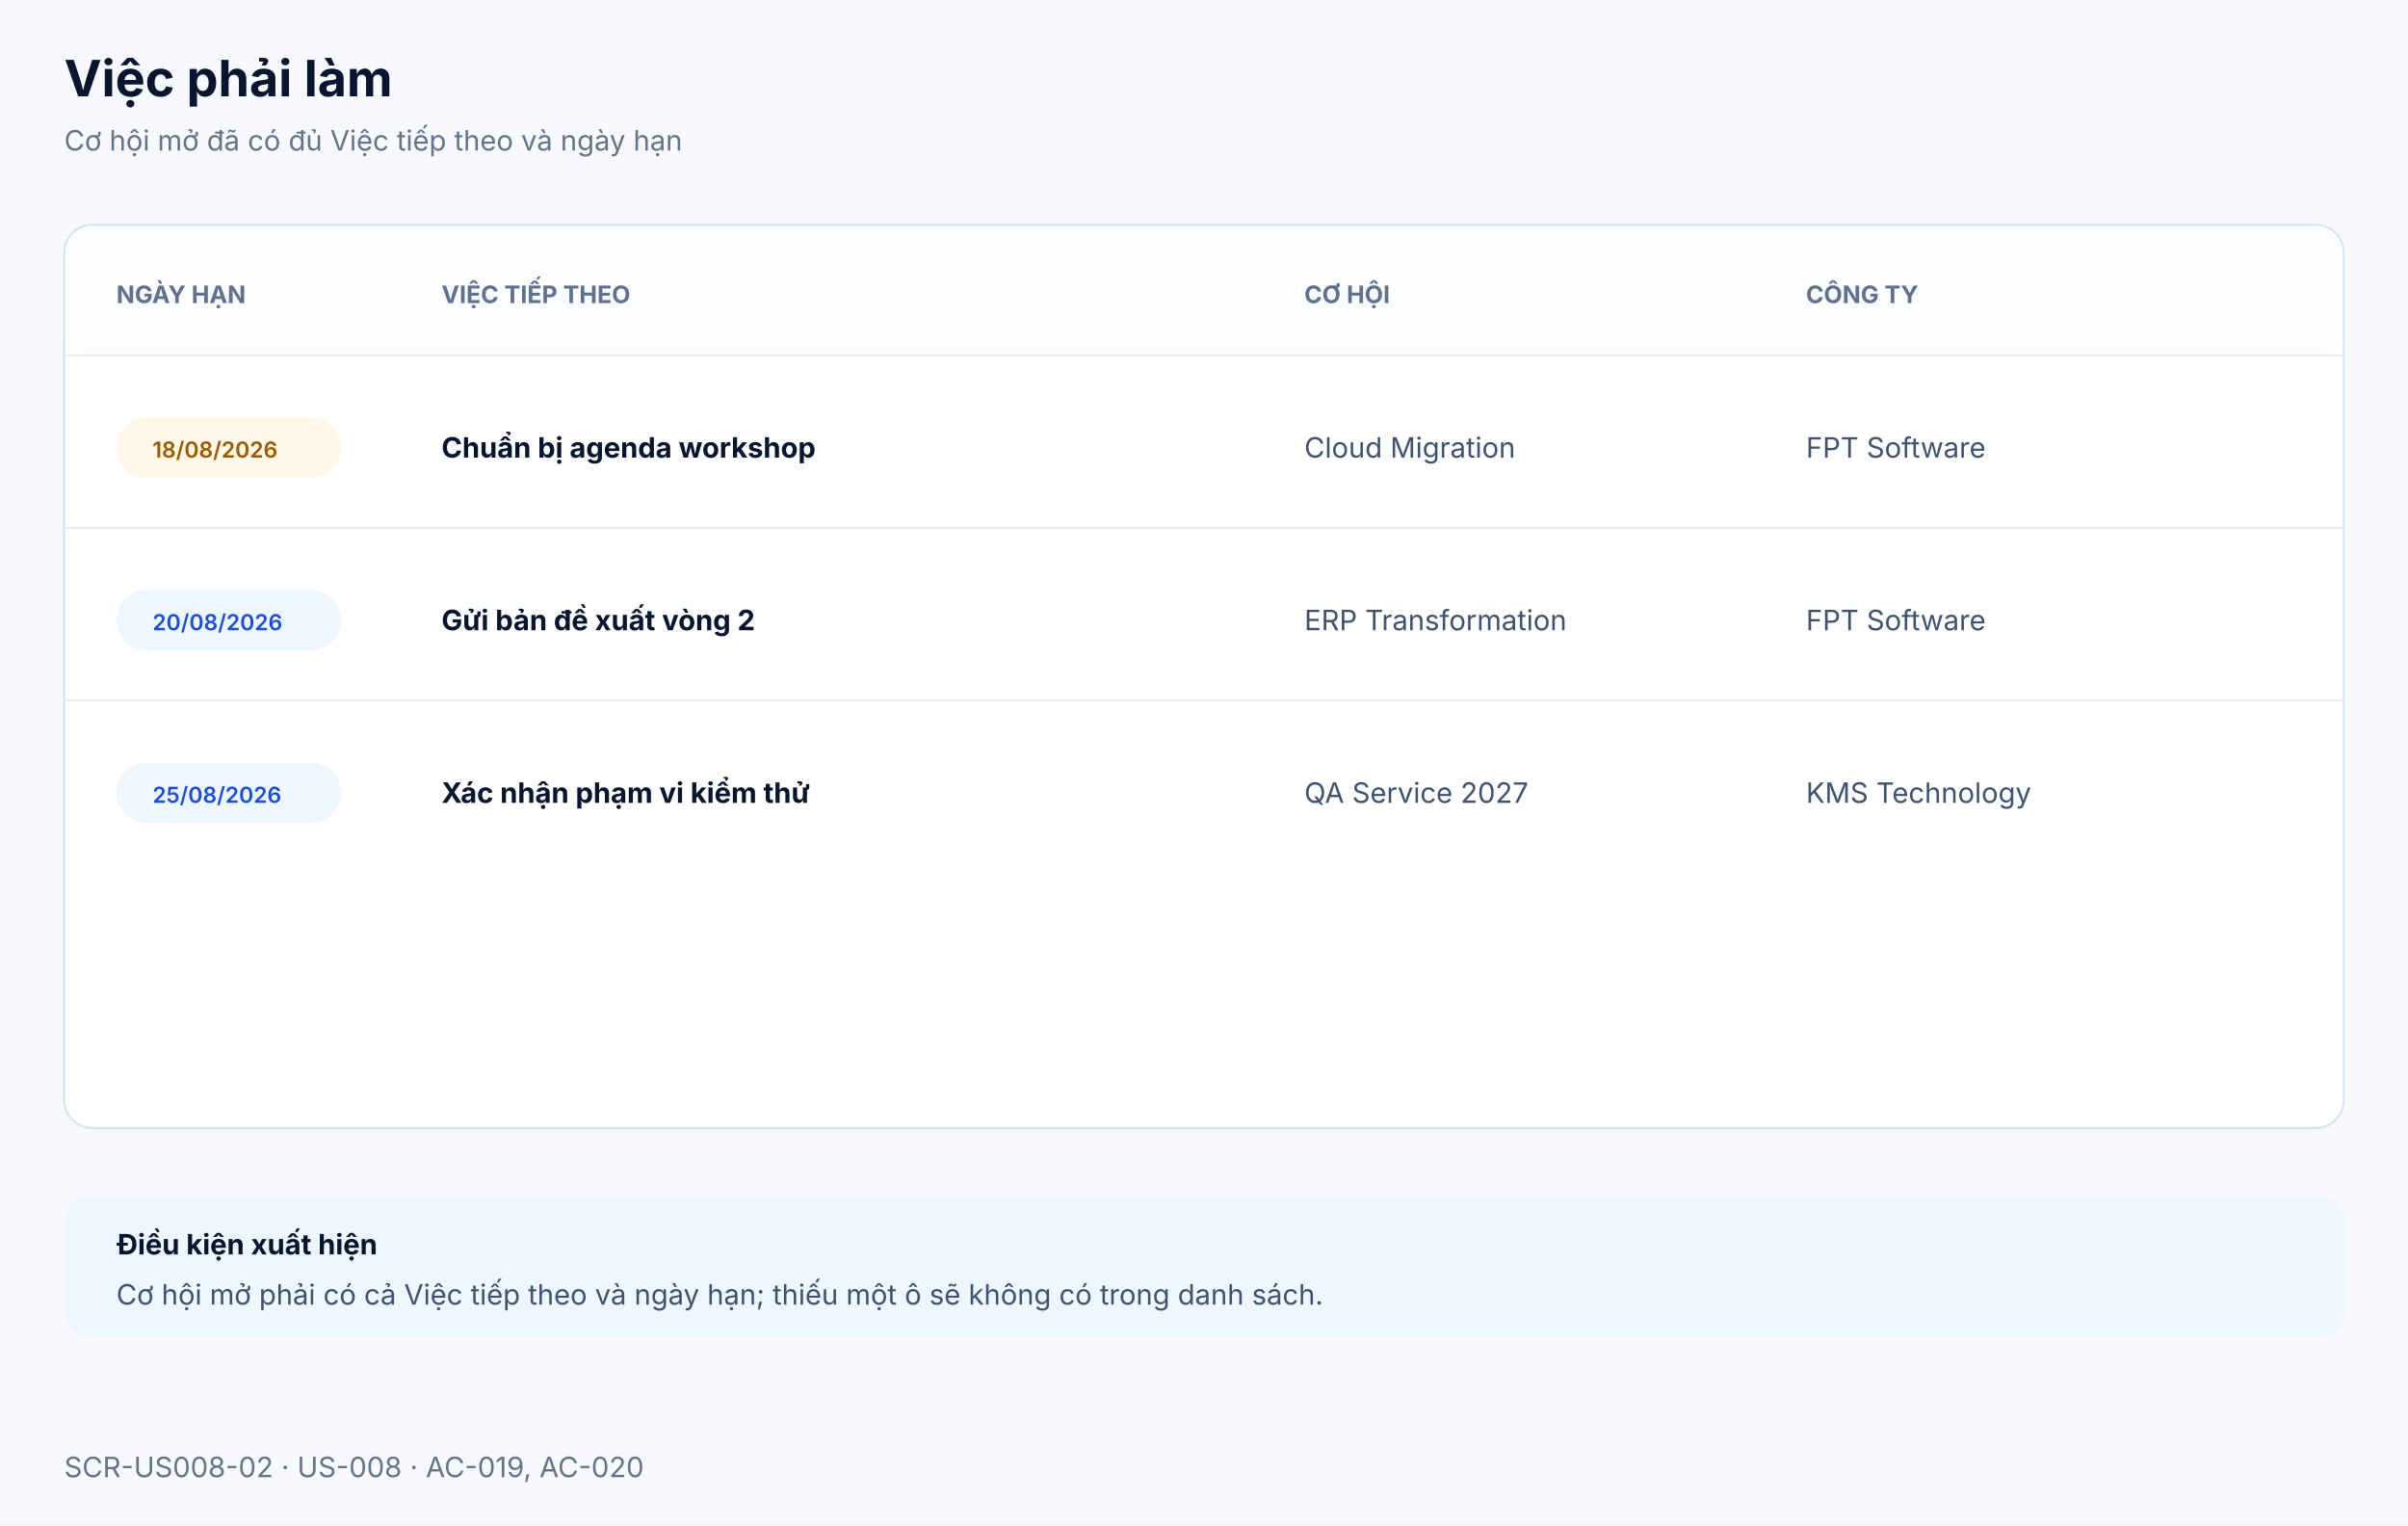
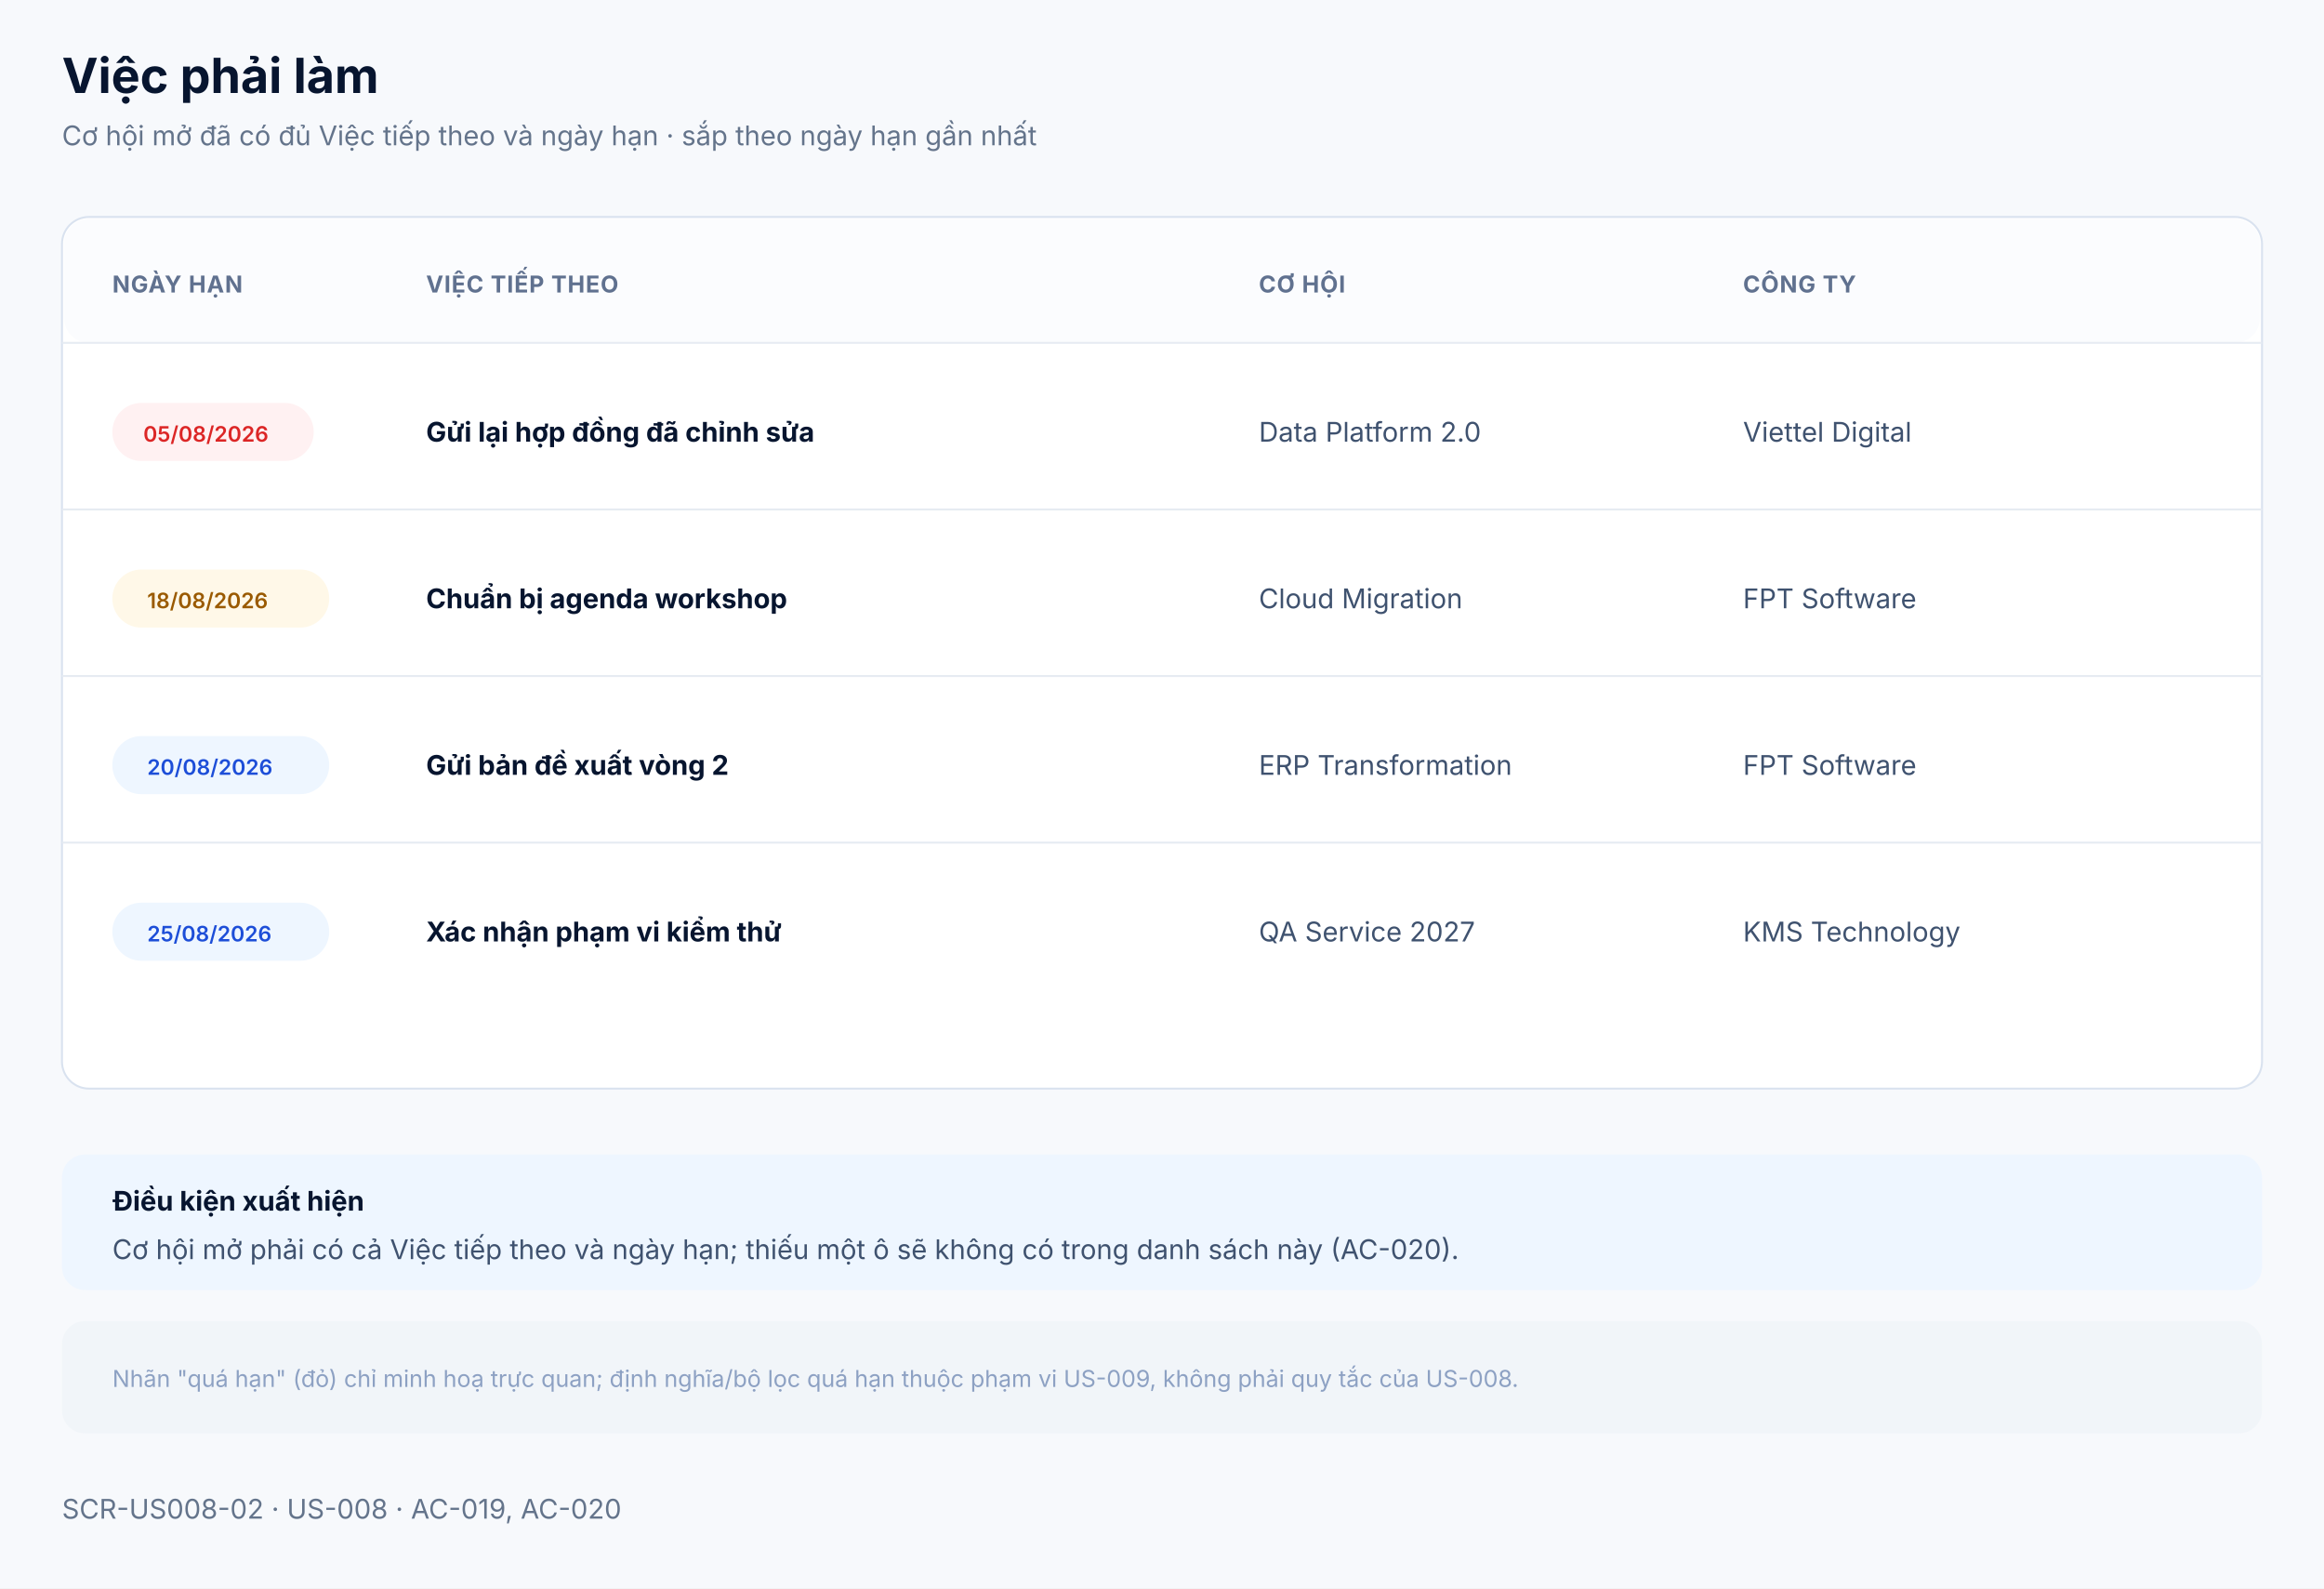
- <svg xmlns="http://www.w3.org/2000/svg" width="1200" height="760" viewBox="0 0 1200 760" role="img" aria-labelledby="title desc">
-   <style>.bg{fill:#f7f9fc}.card{fill:#fff;stroke:#d9e2ef}.line{stroke:#e7edf4}.h1{font:700 25px Inter,'Segoe UI',Arial;fill:#07152f}.sub{font:400 14px Inter,'Segoe UI',Arial;fill:#64748b}.th{font:700 12px Inter,'Segoe UI',Arial;fill:#60718f}.body{font:400 14px Inter,'Segoe UI',Arial;fill:#3f526f}.strong{font:700 14px Inter,'Segoe UI',Arial;fill:#07152f}.tag{font:600 11px Inter,'Segoe UI',Arial}</style>
-   <rect width="1200" height="760" class="bg" />
+ <svg xmlns="http://www.w3.org/2000/svg" width="1200" height="820" viewBox="0 0 1200 820" role="img" aria-labelledby="title desc">
+   <style>
+     .bg{fill:#f7f9fc}.card{fill:#fff;stroke:#d9e2ef}.line{stroke:#e6ebf2}
+     .h1{font:700 25px Inter,'Segoe UI',Arial,sans-serif;fill:#07152f}
+     .sub{font:400 14px Inter,'Segoe UI',Arial,sans-serif;fill:#64748b}
+     .th{font:700 12px Inter,'Segoe UI',Arial,sans-serif;fill:#60718f;letter-spacing:.4px}
+     .body{font:400 14px Inter,'Segoe UI',Arial,sans-serif;fill:#3f526f}
+     .strong{font:700 14px Inter,'Segoe UI',Arial,sans-serif;fill:#07152f}
+     .tag{font:600 11px Inter,'Segoe UI',Arial,sans-serif}
+     .hint{font:400 12px Inter,'Segoe UI',Arial,sans-serif;fill:#8da1c3}
+   </style>
+   <rect width="1200" height="820" class="bg" />
  <text x="32" y="48" class="h1">Việc phải làm</text>
-   <text x="32" y="75" class="sub">Cơ hội mở đã có đủ Việc tiếp theo và ngày hạn</text>
+   <text x="32" y="75" class="sub">Cơ hội mở đã có đủ Việc tiếp theo và ngày hạn · sắp theo ngày hạn gần nhất</text>
  <rect x="32" y="112" width="1136" height="450" rx="14" class="card" />
  <rect x="33" y="113" width="1134" height="64" rx="13" fill="#fbfcfe" />
  <text x="58" y="151" class="th">NGÀY HẠN</text>
  <text x="220" y="151" class="th">VIỆC TIẾP THEO</text>
  <text x="650" y="151" class="th">CƠ HỘI</text>
  <text x="900" y="151" class="th">CÔNG TY</text>
+   <line x1="32" y1="177" x2="1168" y2="177" class="line" />
  <g>
-     <line x1="32" y1="177" x2="1168" y2="177" class="line" />
-     <rect x="58" y="208" width="112" height="30" rx="15" fill="#fff8e8" />
-     <text x="76" y="228" class="tag" fill="#9a5a00">18/08/2026</text>
-     <text x="220" y="228" class="strong">Chuẩn bị agenda workshop</text>
-     <text x="650" y="228" class="body">Cloud Migration</text>
-     <text x="900" y="228" class="body">FPT Software</text>
+     <rect x="58" y="208" width="104" height="30" rx="15" fill="#fff1f2" />
+     <text x="74" y="228" class="tag" fill="#dc2626">05/08/2026</text>
+     <text x="220" y="228" class="strong">Gửi lại hợp đồng đã chỉnh sửa</text>
+     <text x="650" y="228" class="body">Data Platform 2.0</text>
+     <text x="900" y="228" class="body">Viettel Digital</text>
  </g>
+   <line x1="32" y1="263" x2="1168" y2="263" class="line" />
  <g>
-     <line x1="32" y1="263" x2="1168" y2="263" class="line" />
-     <rect x="58" y="294" width="112" height="30" rx="15" fill="#eef6ff" />
-     <text x="76" y="314" class="tag" fill="#1d4ed8">20/08/2026</text>
-     <text x="220" y="314" class="strong">Gửi bản đề xuất vòng 2</text>
-     <text x="650" y="314" class="body">ERP Transformation</text>
+     <rect x="58" y="294" width="112" height="30" rx="15" fill="#fff8e8" />
+     <text x="76" y="314" class="tag" fill="#9a5a00">18/08/2026</text>
+     <text x="220" y="314" class="strong">Chuẩn bị agenda workshop</text>
+     <text x="650" y="314" class="body">Cloud Migration</text>
    <text x="900" y="314" class="body">FPT Software</text>
  </g>
+   <line x1="32" y1="349" x2="1168" y2="349" class="line" />
  <g>
-     <line x1="32" y1="349" x2="1168" y2="349" class="line" />
    <rect x="58" y="380" width="112" height="30" rx="15" fill="#eef6ff" />
-     <text x="76" y="400" class="tag" fill="#1d4ed8">25/08/2026</text>
-     <text x="220" y="400" class="strong">Xác nhận phạm vi kiểm thử</text>
-     <text x="650" y="400" class="body">QA Service 2027</text>
-     <text x="900" y="400" class="body">KMS Technology</text>
+     <text x="76" y="400" class="tag" fill="#1d4ed8">20/08/2026</text>
+     <text x="220" y="400" class="strong">Gửi bản đề xuất vòng 2</text>
+     <text x="650" y="400" class="body">ERP Transformation</text>
+     <text x="900" y="400" class="body">FPT Software</text>
+   </g>
+   <line x1="32" y1="435" x2="1168" y2="435" class="line" />
+   <g>
+     <rect x="58" y="466" width="112" height="30" rx="15" fill="#eef6ff" />
+     <text x="76" y="486" class="tag" fill="#1d4ed8">25/08/2026</text>
+     <text x="220" y="486" class="strong">Xác nhận phạm vi kiểm thử</text>
+     <text x="650" y="486" class="body">QA Service 2027</text>
+     <text x="900" y="486" class="body">KMS Technology</text>
  </g>
  <rect x="32" y="596" width="1136" height="70" rx="12" fill="#eef6ff" />
  <text x="58" y="625" class="strong" fill="#1d4ed8">Điều kiện xuất hiện</text>
-   <text x="58" y="650" class="body">Cơ hội mở phải có cả Việc tiếp theo và ngày hạn; thiếu một ô sẽ không có trong danh sách.</text>
-   <text x="32" y="736" class="sub">SCR-US008-02 · US-008 · AC-019, AC-020</text>
+   <text x="58" y="650" class="body">Cơ hội mở phải có cả Việc tiếp theo và ngày hạn; thiếu một ô sẽ không có trong danh sách này (AC-020).</text>
+   <rect x="32" y="682" width="1136" height="58" rx="12" fill="#f1f5f9" />
+   <text x="58" y="716" class="hint">Nhãn "quá hạn" (đỏ) chỉ minh hoạ trực quan; định nghĩa/bộ lọc quá hạn thuộc phạm vi US-009, không phải quy tắc của US-008.</text>
+   <text x="32" y="784" class="sub">SCR-US008-02 · US-008 · AC-019, AC-020</text>
</svg>
